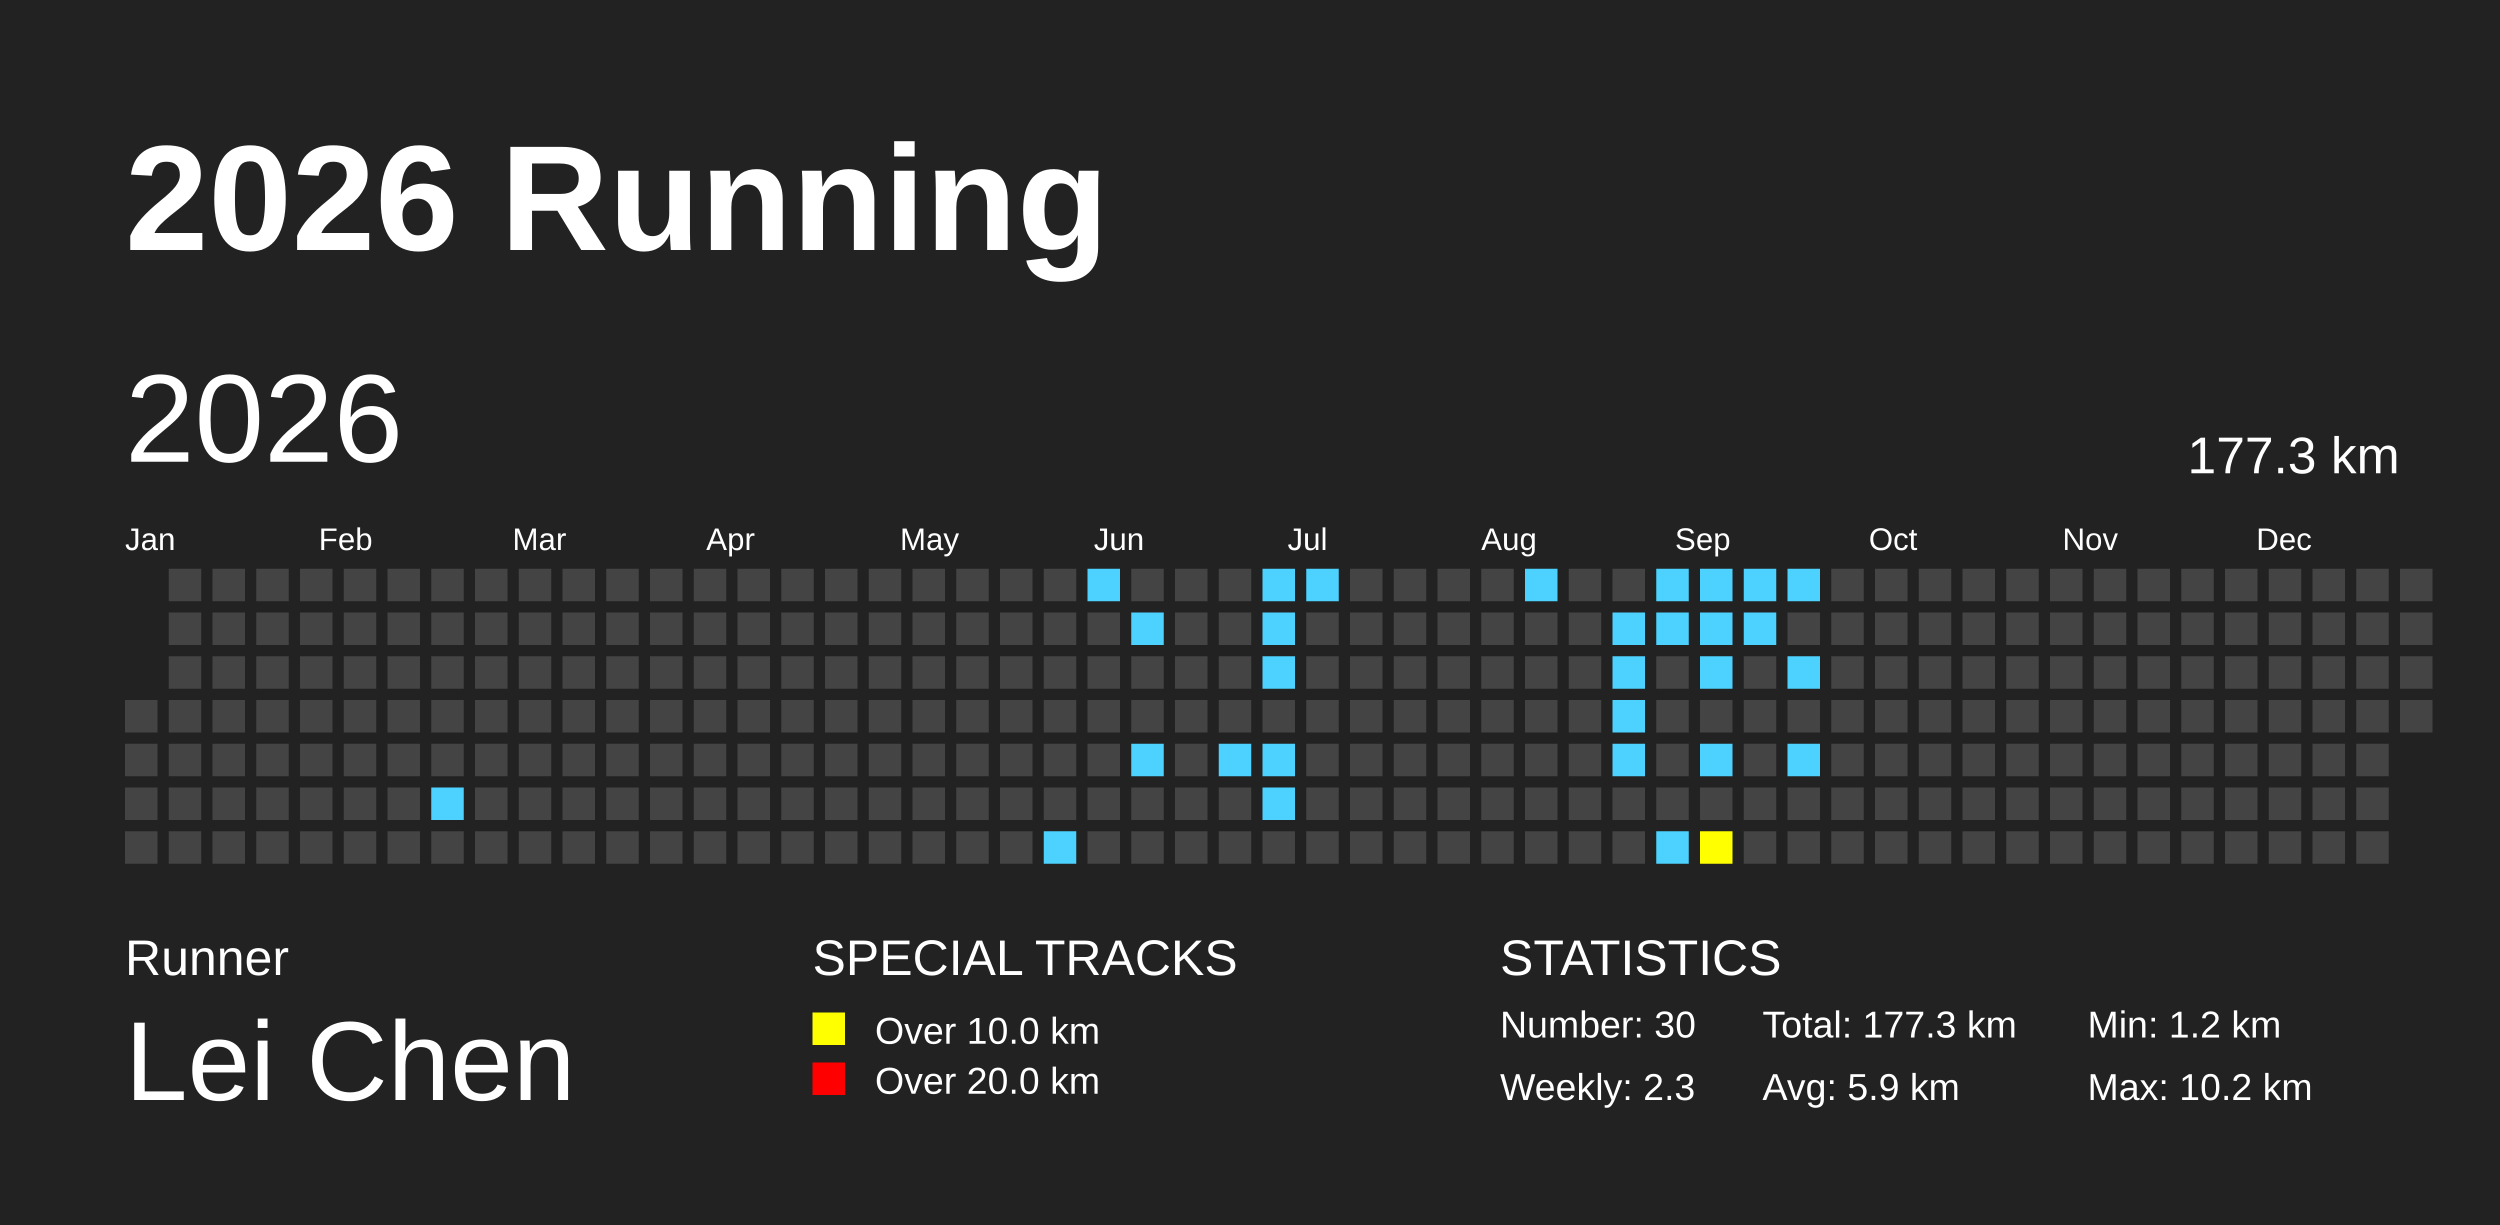
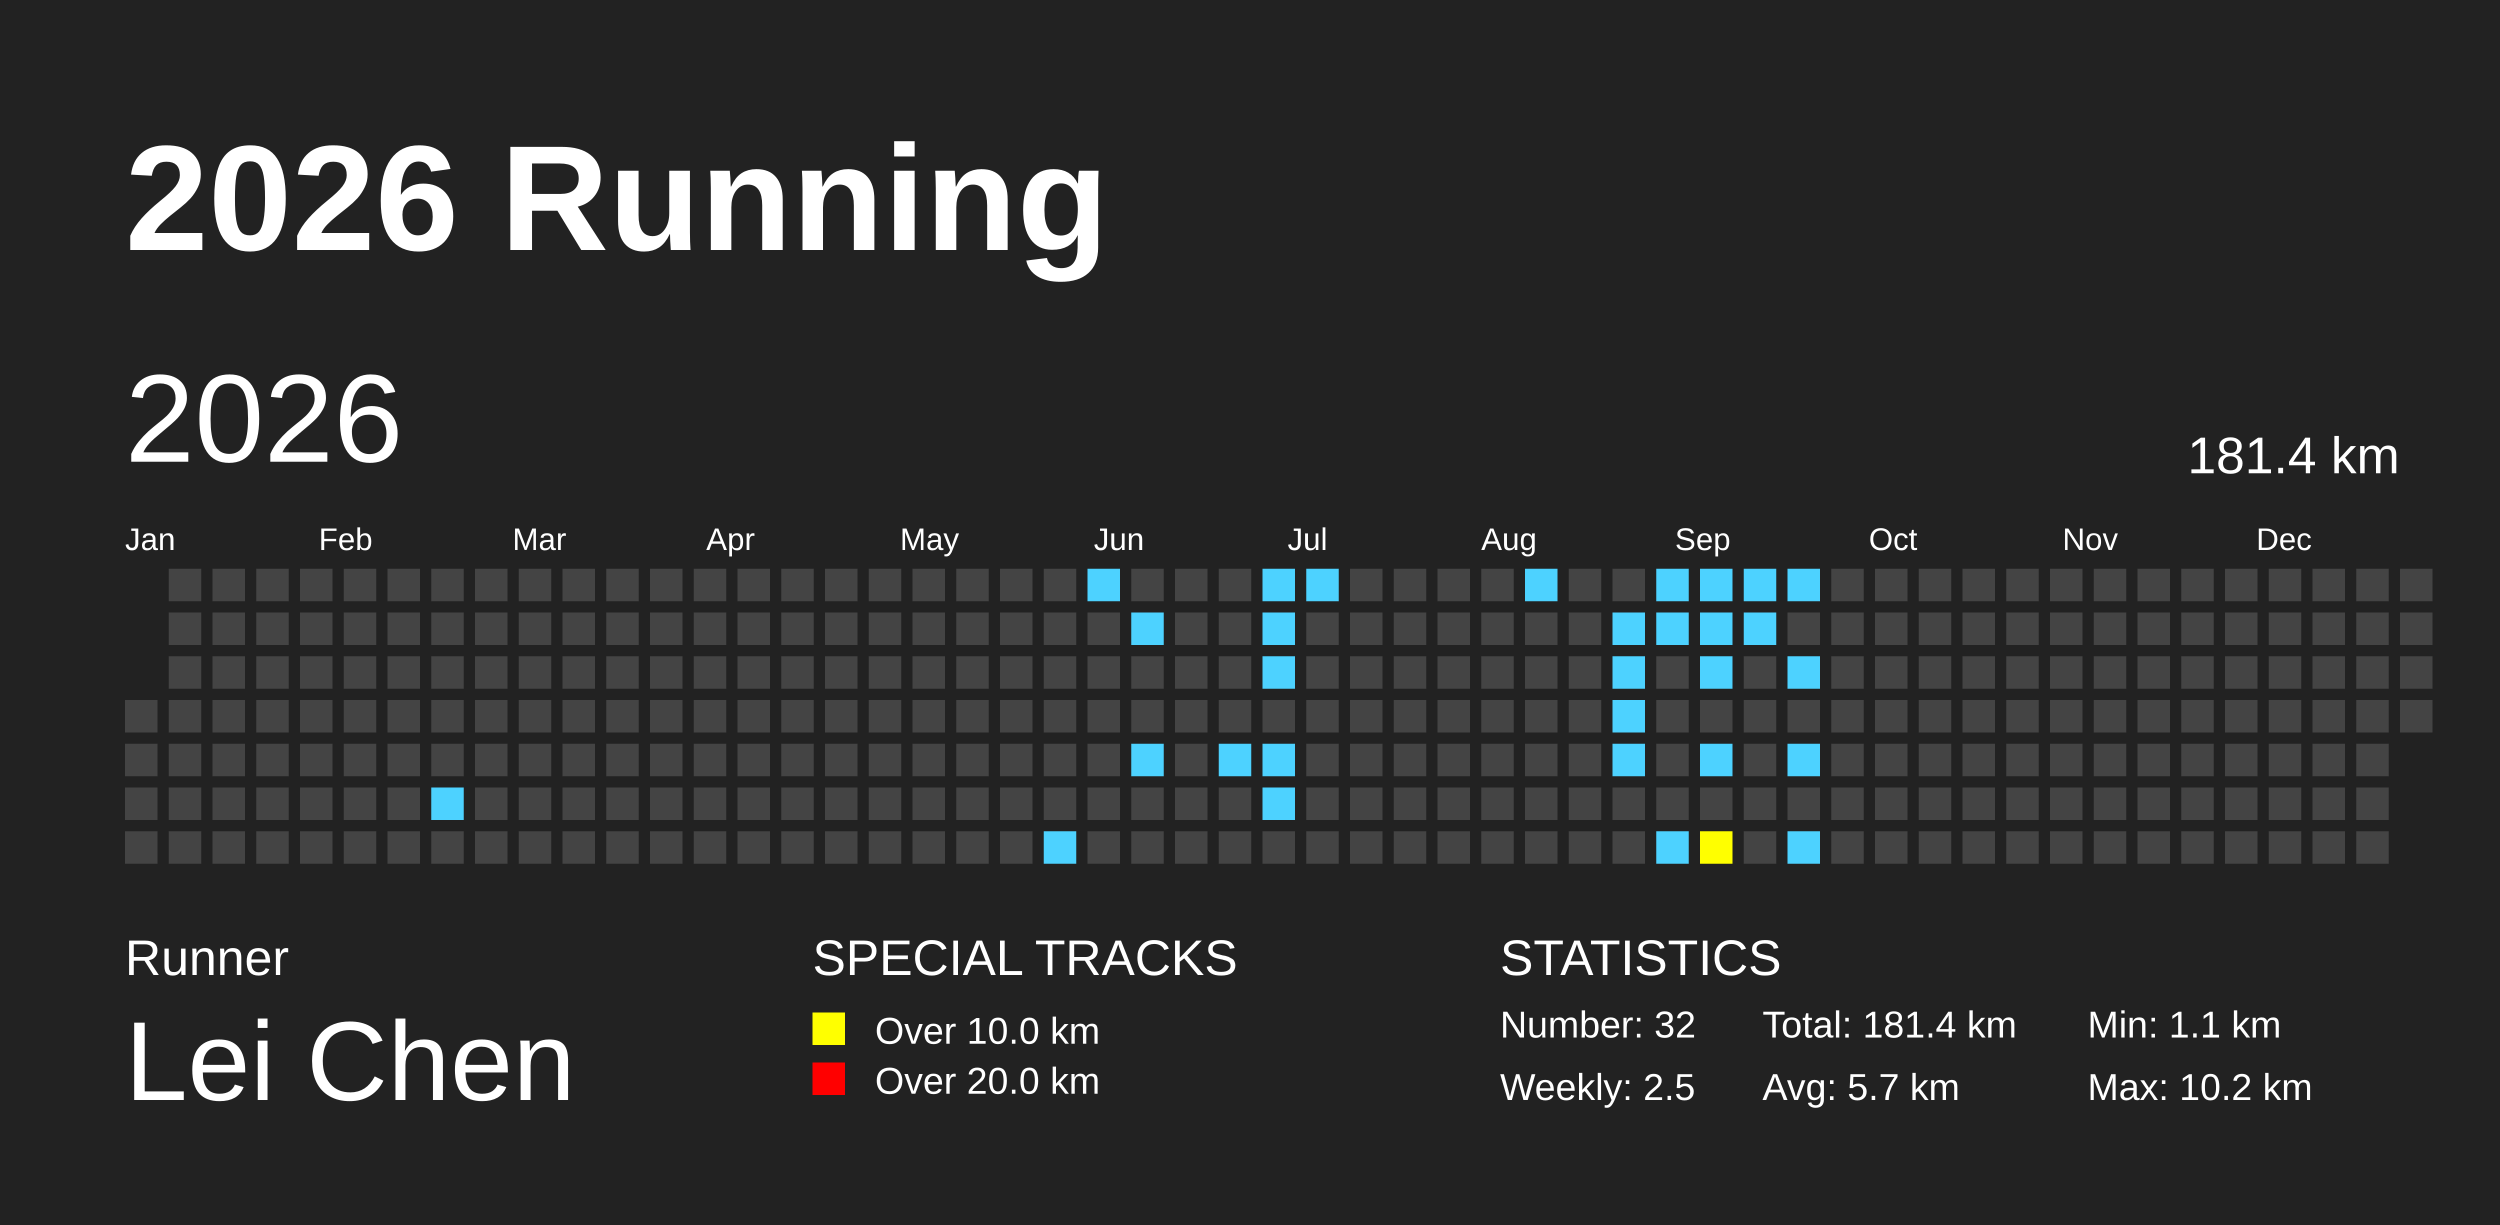
<svg xmlns="http://www.w3.org/2000/svg" baseProfile="full" height="98mm" version="1.1" viewBox="0,0,200,98" width="200mm">
  <defs />
  <rect fill="#222222" height="98" width="200" x="0" y="0" />
  <text fill="#FFFFFF" style="font-size:12px; font-family:Arial; font-weight:bold;" x="10" y="20">2026 Running</text>
  <text fill="#FFFFFF" style="font-size:4px; font-family:Arial" x="10" y="78">Runner</text>
  <text fill="#FFFFFF" style="font-size:9px; font-family:Arial" x="10" y="88">Lei Chen</text>
  <text fill="#FFFFFF" style="font-size:4px; font-family:Arial" x="65" y="78">SPECIAL TRACKS</text>
  <rect fill="yellow" height="2.6" width="2.6" x="65" y="81" />
  <text fill="#FFFFFF" style="font-size:3px; font-family:Arial" x="70" y="83.5">Over 10.0 km</text>
  <rect fill="red" height="2.6" width="2.6" x="65" y="85" />
  <text fill="#FFFFFF" style="font-size:3px; font-family:Arial" x="70" y="87.5">Over 20.0 km</text>
  <text fill="#FFFFFF" style="font-size:4px; font-family:Arial" x="120" y="78">STATISTICS</text>
-   <text fill="#FFFFFF" style="font-size:3px; font-family:Arial" x="120" y="83">Number: 30</text>
-   <text fill="#FFFFFF" style="font-size:3px; font-family:Arial" x="120" y="88">Weekly: 2.3</text>
-   <text fill="#FFFFFF" style="font-size:3px; font-family:Arial" x="141" y="83">Total: 177.3 km</text>
-   <text fill="#FFFFFF" style="font-size:3px; font-family:Arial" x="141" y="88">Avg: 5.9 km</text>
-   <text fill="#FFFFFF" style="font-size:3px; font-family:Arial" x="167" y="83">Min: 1.2 km</text>
+   <text fill="#FFFFFF" style="font-size:3px; font-family:Arial" x="120" y="83">Number: 32</text>
+   <text fill="#FFFFFF" style="font-size:3px; font-family:Arial" x="120" y="88">Weekly: 2.5</text>
+   <text fill="#FFFFFF" style="font-size:3px; font-family:Arial" x="141" y="83">Total: 181.4 km</text>
+   <text fill="#FFFFFF" style="font-size:3px; font-family:Arial" x="141" y="88">Avg: 5.7 km</text>
+   <text fill="#FFFFFF" style="font-size:3px; font-family:Arial" x="167" y="83">Min: 1.1 km</text>
  <text fill="#FFFFFF" style="font-size:3px; font-family:Arial" x="167" y="88">Max: 10.2 km</text>
  <text dominant-baseline="hanging" fill="#FFFFFF" style="font-size:10.0px; font-family:Arial;" x="10" y="30">2026</text>
-   <text dominant-baseline="hanging" fill="#FFFFFF" style="font-size:4.125px; font-family:Arial;" x="175" y="35">177.3 km</text>
+   <text dominant-baseline="hanging" fill="#FFFFFF" style="font-size:4.125px; font-family:Arial;" x="175" y="35">181.4 km</text>
  <text fill="#FFFFFF" style="font-size:2.5px; font-family:Arial" x="10.0" y="44">Jan</text>
  <text fill="#FFFFFF" style="font-size:2.5px; font-family:Arial" x="25.5" y="44">Feb</text>
  <text fill="#FFFFFF" style="font-size:2.5px; font-family:Arial" x="41.0" y="44">Mar</text>
  <text fill="#FFFFFF" style="font-size:2.5px; font-family:Arial" x="56.5" y="44">Apr</text>
  <text fill="#FFFFFF" style="font-size:2.5px; font-family:Arial" x="72.0" y="44">May</text>
  <text fill="#FFFFFF" style="font-size:2.5px; font-family:Arial" x="87.5" y="44">Jun</text>
  <text fill="#FFFFFF" style="font-size:2.5px; font-family:Arial" x="103.0" y="44">Jul</text>
  <text fill="#FFFFFF" style="font-size:2.5px; font-family:Arial" x="118.5" y="44">Aug</text>
  <text fill="#FFFFFF" style="font-size:2.5px; font-family:Arial" x="134.0" y="44">Sep</text>
  <text fill="#FFFFFF" style="font-size:2.5px; font-family:Arial" x="149.5" y="44">Oct</text>
  <text fill="#FFFFFF" style="font-size:2.5px; font-family:Arial" x="165.0" y="44">Nov</text>
  <text fill="#FFFFFF" style="font-size:2.5px; font-family:Arial" x="180.5" y="44">Dec</text>
  <rect fill="#444444" height="2.6" width="2.6" x="10.0" y="56.0" />
  <rect fill="#444444" height="2.6" width="2.6" x="10.0" y="59.5" />
  <rect fill="#444444" height="2.6" width="2.6" x="10.0" y="63.0" />
  <rect fill="#444444" height="2.6" width="2.6" x="10.0" y="66.5" />
  <rect fill="#444444" height="2.6" width="2.6" x="13.5" y="45.5" />
  <rect fill="#444444" height="2.6" width="2.6" x="13.5" y="49.0" />
  <rect fill="#444444" height="2.6" width="2.6" x="13.5" y="52.5" />
  <rect fill="#444444" height="2.6" width="2.6" x="13.5" y="56.0" />
  <rect fill="#444444" height="2.6" width="2.6" x="13.5" y="59.5" />
  <rect fill="#444444" height="2.6" width="2.6" x="13.5" y="63.0" />
  <rect fill="#444444" height="2.6" width="2.6" x="13.5" y="66.5" />
  <rect fill="#444444" height="2.6" width="2.6" x="17.0" y="45.5" />
  <rect fill="#444444" height="2.6" width="2.6" x="17.0" y="49.0" />
  <rect fill="#444444" height="2.6" width="2.6" x="17.0" y="52.5" />
  <rect fill="#444444" height="2.6" width="2.6" x="17.0" y="56.0" />
  <rect fill="#444444" height="2.6" width="2.6" x="17.0" y="59.5" />
  <rect fill="#444444" height="2.6" width="2.6" x="17.0" y="63.0" />
  <rect fill="#444444" height="2.6" width="2.6" x="17.0" y="66.5" />
  <rect fill="#444444" height="2.6" width="2.6" x="20.5" y="45.5" />
  <rect fill="#444444" height="2.6" width="2.6" x="20.5" y="49.0" />
  <rect fill="#444444" height="2.6" width="2.6" x="20.5" y="52.5" />
  <rect fill="#444444" height="2.6" width="2.6" x="20.5" y="56.0" />
  <rect fill="#444444" height="2.6" width="2.6" x="20.5" y="59.5" />
  <rect fill="#444444" height="2.6" width="2.6" x="20.5" y="63.0" />
  <rect fill="#444444" height="2.6" width="2.6" x="20.5" y="66.5" />
  <rect fill="#444444" height="2.6" width="2.6" x="24.0" y="45.5" />
  <rect fill="#444444" height="2.6" width="2.6" x="24.0" y="49.0" />
  <rect fill="#444444" height="2.6" width="2.6" x="24.0" y="52.5" />
  <rect fill="#444444" height="2.6" width="2.6" x="24.0" y="56.0" />
  <rect fill="#444444" height="2.6" width="2.6" x="24.0" y="59.5" />
  <rect fill="#444444" height="2.6" width="2.6" x="24.0" y="63.0" />
  <rect fill="#444444" height="2.6" width="2.6" x="24.0" y="66.5" />
  <rect fill="#444444" height="2.6" width="2.6" x="27.5" y="45.5" />
  <rect fill="#444444" height="2.6" width="2.6" x="27.5" y="49.0" />
  <rect fill="#444444" height="2.6" width="2.6" x="27.5" y="52.5" />
  <rect fill="#444444" height="2.6" width="2.6" x="27.5" y="56.0" />
  <rect fill="#444444" height="2.6" width="2.6" x="27.5" y="59.5" />
  <rect fill="#444444" height="2.6" width="2.6" x="27.5" y="63.0" />
  <rect fill="#444444" height="2.6" width="2.6" x="27.5" y="66.5" />
  <rect fill="#444444" height="2.6" width="2.6" x="31.0" y="45.5" />
  <rect fill="#444444" height="2.6" width="2.6" x="31.0" y="49.0" />
  <rect fill="#444444" height="2.6" width="2.6" x="31.0" y="52.5" />
  <rect fill="#444444" height="2.6" width="2.6" x="31.0" y="56.0" />
  <rect fill="#444444" height="2.6" width="2.6" x="31.0" y="59.5" />
  <rect fill="#444444" height="2.6" width="2.6" x="31.0" y="63.0" />
  <rect fill="#444444" height="2.6" width="2.6" x="31.0" y="66.5" />
  <rect fill="#444444" height="2.6" width="2.6" x="34.5" y="45.5" />
  <rect fill="#444444" height="2.6" width="2.6" x="34.5" y="49.0" />
  <rect fill="#444444" height="2.6" width="2.6" x="34.5" y="52.5" />
  <rect fill="#444444" height="2.6" width="2.6" x="34.5" y="56.0" />
  <rect fill="#444444" height="2.6" width="2.6" x="34.5" y="59.5" />
  <rect fill="#4DD2FF" height="2.6" width="2.6" x="34.5" y="63.0" />
  <rect fill="#444444" height="2.6" width="2.6" x="34.5" y="66.5" />
  <rect fill="#444444" height="2.6" width="2.6" x="38.0" y="45.5" />
  <rect fill="#444444" height="2.6" width="2.6" x="38.0" y="49.0" />
  <rect fill="#444444" height="2.6" width="2.6" x="38.0" y="52.5" />
  <rect fill="#444444" height="2.6" width="2.6" x="38.0" y="56.0" />
  <rect fill="#444444" height="2.6" width="2.6" x="38.0" y="59.5" />
  <rect fill="#444444" height="2.6" width="2.6" x="38.0" y="63.0" />
  <rect fill="#444444" height="2.6" width="2.6" x="38.0" y="66.5" />
  <rect fill="#444444" height="2.6" width="2.6" x="41.5" y="45.5" />
  <rect fill="#444444" height="2.6" width="2.6" x="41.5" y="49.0" />
  <rect fill="#444444" height="2.6" width="2.6" x="41.5" y="52.5" />
  <rect fill="#444444" height="2.6" width="2.6" x="41.5" y="56.0" />
  <rect fill="#444444" height="2.6" width="2.6" x="41.5" y="59.5" />
  <rect fill="#444444" height="2.6" width="2.6" x="41.5" y="63.0" />
  <rect fill="#444444" height="2.6" width="2.6" x="41.5" y="66.5" />
  <rect fill="#444444" height="2.6" width="2.6" x="45.0" y="45.5" />
  <rect fill="#444444" height="2.6" width="2.6" x="45.0" y="49.0" />
  <rect fill="#444444" height="2.6" width="2.6" x="45.0" y="52.5" />
  <rect fill="#444444" height="2.6" width="2.6" x="45.0" y="56.0" />
  <rect fill="#444444" height="2.6" width="2.6" x="45.0" y="59.5" />
  <rect fill="#444444" height="2.6" width="2.6" x="45.0" y="63.0" />
  <rect fill="#444444" height="2.6" width="2.6" x="45.0" y="66.5" />
  <rect fill="#444444" height="2.6" width="2.6" x="48.5" y="45.5" />
  <rect fill="#444444" height="2.6" width="2.6" x="48.5" y="49.0" />
  <rect fill="#444444" height="2.6" width="2.6" x="48.5" y="52.5" />
  <rect fill="#444444" height="2.6" width="2.6" x="48.5" y="56.0" />
  <rect fill="#444444" height="2.6" width="2.6" x="48.5" y="59.5" />
  <rect fill="#444444" height="2.6" width="2.6" x="48.5" y="63.0" />
  <rect fill="#444444" height="2.6" width="2.6" x="48.5" y="66.5" />
  <rect fill="#444444" height="2.6" width="2.6" x="52.0" y="45.5" />
  <rect fill="#444444" height="2.6" width="2.6" x="52.0" y="49.0" />
  <rect fill="#444444" height="2.6" width="2.6" x="52.0" y="52.5" />
  <rect fill="#444444" height="2.6" width="2.6" x="52.0" y="56.0" />
  <rect fill="#444444" height="2.6" width="2.6" x="52.0" y="59.5" />
  <rect fill="#444444" height="2.6" width="2.6" x="52.0" y="63.0" />
  <rect fill="#444444" height="2.6" width="2.6" x="52.0" y="66.5" />
  <rect fill="#444444" height="2.6" width="2.6" x="55.5" y="45.5" />
  <rect fill="#444444" height="2.6" width="2.6" x="55.5" y="49.0" />
  <rect fill="#444444" height="2.6" width="2.6" x="55.5" y="52.5" />
  <rect fill="#444444" height="2.6" width="2.6" x="55.5" y="56.0" />
  <rect fill="#444444" height="2.6" width="2.6" x="55.5" y="59.5" />
  <rect fill="#444444" height="2.6" width="2.6" x="55.5" y="63.0" />
  <rect fill="#444444" height="2.6" width="2.6" x="55.5" y="66.5" />
  <rect fill="#444444" height="2.6" width="2.6" x="59.0" y="45.5" />
  <rect fill="#444444" height="2.6" width="2.6" x="59.0" y="49.0" />
  <rect fill="#444444" height="2.6" width="2.6" x="59.0" y="52.5" />
  <rect fill="#444444" height="2.6" width="2.6" x="59.0" y="56.0" />
  <rect fill="#444444" height="2.6" width="2.6" x="59.0" y="59.5" />
  <rect fill="#444444" height="2.6" width="2.6" x="59.0" y="63.0" />
  <rect fill="#444444" height="2.6" width="2.6" x="59.0" y="66.5" />
  <rect fill="#444444" height="2.6" width="2.6" x="62.5" y="45.5" />
  <rect fill="#444444" height="2.6" width="2.6" x="62.5" y="49.0" />
  <rect fill="#444444" height="2.6" width="2.6" x="62.5" y="52.5" />
  <rect fill="#444444" height="2.6" width="2.6" x="62.5" y="56.0" />
  <rect fill="#444444" height="2.6" width="2.6" x="62.5" y="59.5" />
  <rect fill="#444444" height="2.6" width="2.6" x="62.5" y="63.0" />
  <rect fill="#444444" height="2.6" width="2.6" x="62.5" y="66.5" />
  <rect fill="#444444" height="2.6" width="2.6" x="66.0" y="45.5" />
  <rect fill="#444444" height="2.6" width="2.6" x="66.0" y="49.0" />
  <rect fill="#444444" height="2.6" width="2.6" x="66.0" y="52.5" />
  <rect fill="#444444" height="2.6" width="2.6" x="66.0" y="56.0" />
  <rect fill="#444444" height="2.6" width="2.6" x="66.0" y="59.5" />
  <rect fill="#444444" height="2.6" width="2.6" x="66.0" y="63.0" />
  <rect fill="#444444" height="2.6" width="2.6" x="66.0" y="66.5" />
  <rect fill="#444444" height="2.6" width="2.6" x="69.5" y="45.5" />
  <rect fill="#444444" height="2.6" width="2.6" x="69.5" y="49.0" />
  <rect fill="#444444" height="2.6" width="2.6" x="69.5" y="52.5" />
  <rect fill="#444444" height="2.6" width="2.6" x="69.5" y="56.0" />
  <rect fill="#444444" height="2.6" width="2.6" x="69.5" y="59.5" />
  <rect fill="#444444" height="2.6" width="2.6" x="69.5" y="63.0" />
  <rect fill="#444444" height="2.6" width="2.6" x="69.5" y="66.5" />
  <rect fill="#444444" height="2.6" width="2.6" x="73.0" y="45.5" />
  <rect fill="#444444" height="2.6" width="2.6" x="73.0" y="49.0" />
  <rect fill="#444444" height="2.6" width="2.6" x="73.0" y="52.5" />
  <rect fill="#444444" height="2.6" width="2.6" x="73.0" y="56.0" />
  <rect fill="#444444" height="2.6" width="2.6" x="73.0" y="59.5" />
  <rect fill="#444444" height="2.6" width="2.6" x="73.0" y="63.0" />
  <rect fill="#444444" height="2.6" width="2.6" x="73.0" y="66.5" />
  <rect fill="#444444" height="2.6" width="2.6" x="76.5" y="45.5" />
  <rect fill="#444444" height="2.6" width="2.6" x="76.5" y="49.0" />
  <rect fill="#444444" height="2.6" width="2.6" x="76.5" y="52.5" />
  <rect fill="#444444" height="2.6" width="2.6" x="76.5" y="56.0" />
  <rect fill="#444444" height="2.6" width="2.6" x="76.5" y="59.5" />
  <rect fill="#444444" height="2.6" width="2.6" x="76.5" y="63.0" />
  <rect fill="#444444" height="2.6" width="2.6" x="76.5" y="66.5" />
  <rect fill="#444444" height="2.6" width="2.6" x="80.0" y="45.5" />
  <rect fill="#444444" height="2.6" width="2.6" x="80.0" y="49.0" />
  <rect fill="#444444" height="2.6" width="2.6" x="80.0" y="52.5" />
  <rect fill="#444444" height="2.6" width="2.6" x="80.0" y="56.0" />
  <rect fill="#444444" height="2.6" width="2.6" x="80.0" y="59.5" />
  <rect fill="#444444" height="2.6" width="2.6" x="80.0" y="63.0" />
  <rect fill="#444444" height="2.6" width="2.6" x="80.0" y="66.5" />
  <rect fill="#444444" height="2.6" width="2.6" x="83.5" y="45.5" />
  <rect fill="#444444" height="2.6" width="2.6" x="83.5" y="49.0" />
  <rect fill="#444444" height="2.6" width="2.6" x="83.5" y="52.5" />
  <rect fill="#444444" height="2.6" width="2.6" x="83.5" y="56.0" />
  <rect fill="#444444" height="2.6" width="2.6" x="83.5" y="59.5" />
  <rect fill="#444444" height="2.6" width="2.6" x="83.5" y="63.0" />
  <rect fill="#4DD2FF" height="2.6" width="2.6" x="83.5" y="66.5" />
  <rect fill="#4DD2FF" height="2.6" width="2.6" x="87.0" y="45.5" />
  <rect fill="#444444" height="2.6" width="2.6" x="87.0" y="49.0" />
  <rect fill="#444444" height="2.6" width="2.6" x="87.0" y="52.5" />
  <rect fill="#444444" height="2.6" width="2.6" x="87.0" y="56.0" />
  <rect fill="#444444" height="2.6" width="2.6" x="87.0" y="59.5" />
  <rect fill="#444444" height="2.6" width="2.6" x="87.0" y="63.0" />
  <rect fill="#444444" height="2.6" width="2.6" x="87.0" y="66.5" />
  <rect fill="#444444" height="2.6" width="2.6" x="90.5" y="45.5" />
  <rect fill="#4DD2FF" height="2.6" width="2.6" x="90.5" y="49.0" />
  <rect fill="#444444" height="2.6" width="2.6" x="90.5" y="52.5" />
  <rect fill="#444444" height="2.6" width="2.6" x="90.5" y="56.0" />
  <rect fill="#4DD2FF" height="2.6" width="2.6" x="90.5" y="59.5" />
  <rect fill="#444444" height="2.6" width="2.6" x="90.5" y="63.0" />
  <rect fill="#444444" height="2.6" width="2.6" x="90.5" y="66.5" />
  <rect fill="#444444" height="2.6" width="2.6" x="94.0" y="45.5" />
  <rect fill="#444444" height="2.6" width="2.6" x="94.0" y="49.0" />
  <rect fill="#444444" height="2.6" width="2.6" x="94.0" y="52.5" />
  <rect fill="#444444" height="2.6" width="2.6" x="94.0" y="56.0" />
  <rect fill="#444444" height="2.6" width="2.6" x="94.0" y="59.5" />
  <rect fill="#444444" height="2.6" width="2.6" x="94.0" y="63.0" />
  <rect fill="#444444" height="2.6" width="2.6" x="94.0" y="66.5" />
  <rect fill="#444444" height="2.6" width="2.6" x="97.5" y="45.5" />
  <rect fill="#444444" height="2.6" width="2.6" x="97.5" y="49.0" />
  <rect fill="#444444" height="2.6" width="2.6" x="97.5" y="52.5" />
  <rect fill="#444444" height="2.6" width="2.6" x="97.5" y="56.0" />
  <rect fill="#4DD2FF" height="2.6" width="2.6" x="97.5" y="59.5" />
  <rect fill="#444444" height="2.6" width="2.6" x="97.5" y="63.0" />
  <rect fill="#444444" height="2.6" width="2.6" x="97.5" y="66.5" />
  <rect fill="#4DD2FF" height="2.6" width="2.6" x="101.0" y="45.5" />
  <rect fill="#4DD2FF" height="2.6" width="2.6" x="101.0" y="49.0" />
  <rect fill="#4DD2FF" height="2.6" width="2.6" x="101.0" y="52.5" />
  <rect fill="#444444" height="2.6" width="2.6" x="101.0" y="56.0" />
  <rect fill="#4DD2FF" height="2.6" width="2.6" x="101.0" y="59.5" />
  <rect fill="#4DD2FF" height="2.6" width="2.6" x="101.0" y="63.0" />
  <rect fill="#444444" height="2.6" width="2.6" x="101.0" y="66.5" />
  <rect fill="#4DD2FF" height="2.6" width="2.6" x="104.5" y="45.5" />
  <rect fill="#444444" height="2.6" width="2.6" x="104.5" y="49.0" />
  <rect fill="#444444" height="2.6" width="2.6" x="104.5" y="52.5" />
  <rect fill="#444444" height="2.6" width="2.6" x="104.5" y="56.0" />
  <rect fill="#444444" height="2.6" width="2.6" x="104.5" y="59.5" />
  <rect fill="#444444" height="2.6" width="2.6" x="104.5" y="63.0" />
  <rect fill="#444444" height="2.6" width="2.6" x="104.5" y="66.5" />
  <rect fill="#444444" height="2.6" width="2.6" x="108.0" y="45.5" />
  <rect fill="#444444" height="2.6" width="2.6" x="108.0" y="49.0" />
  <rect fill="#444444" height="2.6" width="2.6" x="108.0" y="52.5" />
  <rect fill="#444444" height="2.6" width="2.6" x="108.0" y="56.0" />
  <rect fill="#444444" height="2.6" width="2.6" x="108.0" y="59.5" />
  <rect fill="#444444" height="2.6" width="2.6" x="108.0" y="63.0" />
  <rect fill="#444444" height="2.6" width="2.6" x="108.0" y="66.5" />
  <rect fill="#444444" height="2.6" width="2.6" x="111.5" y="45.5" />
  <rect fill="#444444" height="2.6" width="2.6" x="111.5" y="49.0" />
  <rect fill="#444444" height="2.6" width="2.6" x="111.5" y="52.5" />
  <rect fill="#444444" height="2.6" width="2.6" x="111.5" y="56.0" />
  <rect fill="#444444" height="2.6" width="2.6" x="111.5" y="59.5" />
  <rect fill="#444444" height="2.6" width="2.6" x="111.5" y="63.0" />
  <rect fill="#444444" height="2.6" width="2.6" x="111.5" y="66.5" />
  <rect fill="#444444" height="2.6" width="2.6" x="115.0" y="45.5" />
  <rect fill="#444444" height="2.6" width="2.6" x="115.0" y="49.0" />
  <rect fill="#444444" height="2.6" width="2.6" x="115.0" y="52.5" />
  <rect fill="#444444" height="2.6" width="2.6" x="115.0" y="56.0" />
  <rect fill="#444444" height="2.6" width="2.6" x="115.0" y="59.5" />
  <rect fill="#444444" height="2.6" width="2.6" x="115.0" y="63.0" />
  <rect fill="#444444" height="2.6" width="2.6" x="115.0" y="66.5" />
  <rect fill="#444444" height="2.6" width="2.6" x="118.5" y="45.5" />
  <rect fill="#444444" height="2.6" width="2.6" x="118.5" y="49.0" />
  <rect fill="#444444" height="2.6" width="2.6" x="118.5" y="52.5" />
  <rect fill="#444444" height="2.6" width="2.6" x="118.5" y="56.0" />
  <rect fill="#444444" height="2.6" width="2.6" x="118.5" y="59.5" />
  <rect fill="#444444" height="2.6" width="2.6" x="118.5" y="63.0" />
  <rect fill="#444444" height="2.6" width="2.6" x="118.5" y="66.5" />
  <rect fill="#4DD2FF" height="2.6" width="2.6" x="122.0" y="45.5" />
  <rect fill="#444444" height="2.6" width="2.6" x="122.0" y="49.0" />
  <rect fill="#444444" height="2.6" width="2.6" x="122.0" y="52.5" />
  <rect fill="#444444" height="2.6" width="2.6" x="122.0" y="56.0" />
  <rect fill="#444444" height="2.6" width="2.6" x="122.0" y="59.5" />
  <rect fill="#444444" height="2.6" width="2.6" x="122.0" y="63.0" />
  <rect fill="#444444" height="2.6" width="2.6" x="122.0" y="66.5" />
  <rect fill="#444444" height="2.6" width="2.6" x="125.5" y="45.5" />
  <rect fill="#444444" height="2.6" width="2.6" x="125.5" y="49.0" />
  <rect fill="#444444" height="2.6" width="2.6" x="125.5" y="52.5" />
  <rect fill="#444444" height="2.6" width="2.6" x="125.5" y="56.0" />
  <rect fill="#444444" height="2.6" width="2.6" x="125.5" y="59.5" />
  <rect fill="#444444" height="2.6" width="2.6" x="125.5" y="63.0" />
  <rect fill="#444444" height="2.6" width="2.6" x="125.5" y="66.5" />
  <rect fill="#444444" height="2.6" width="2.6" x="129.0" y="45.5" />
  <rect fill="#4DD2FF" height="2.6" width="2.6" x="129.0" y="49.0" />
  <rect fill="#4DD2FF" height="2.6" width="2.6" x="129.0" y="52.5" />
  <rect fill="#4DD2FF" height="2.6" width="2.6" x="129.0" y="56.0" />
  <rect fill="#4DD2FF" height="2.6" width="2.6" x="129.0" y="59.5" />
  <rect fill="#444444" height="2.6" width="2.6" x="129.0" y="63.0" />
  <rect fill="#444444" height="2.6" width="2.6" x="129.0" y="66.5" />
  <rect fill="#4DD2FF" height="2.6" width="2.6" x="132.5" y="45.5" />
  <rect fill="#4DD2FF" height="2.6" width="2.6" x="132.5" y="49.0" />
  <rect fill="#444444" height="2.6" width="2.6" x="132.5" y="52.5" />
  <rect fill="#444444" height="2.6" width="2.6" x="132.5" y="56.0" />
  <rect fill="#444444" height="2.6" width="2.6" x="132.5" y="59.5" />
  <rect fill="#444444" height="2.6" width="2.6" x="132.5" y="63.0" />
  <rect fill="#4DD2FF" height="2.6" width="2.6" x="132.5" y="66.5" />
  <rect fill="#4DD2FF" height="2.6" width="2.6" x="136.0" y="45.5" />
  <rect fill="#4DD2FF" height="2.6" width="2.6" x="136.0" y="49.0" />
  <rect fill="#4DD2FF" height="2.6" width="2.6" x="136.0" y="52.5" />
  <rect fill="#444444" height="2.6" width="2.6" x="136.0" y="56.0" />
  <rect fill="#4DD2FF" height="2.6" width="2.6" x="136.0" y="59.5" />
  <rect fill="#444444" height="2.6" width="2.6" x="136.0" y="63.0" />
  <rect fill="yellow" height="2.6" width="2.6" x="136.0" y="66.5" />
  <rect fill="#4DD2FF" height="2.6" width="2.6" x="139.5" y="45.5" />
  <rect fill="#4DD2FF" height="2.6" width="2.6" x="139.5" y="49.0" />
  <rect fill="#444444" height="2.6" width="2.6" x="139.5" y="52.5" />
  <rect fill="#444444" height="2.6" width="2.6" x="139.5" y="56.0" />
  <rect fill="#444444" height="2.6" width="2.6" x="139.5" y="59.5" />
  <rect fill="#444444" height="2.6" width="2.6" x="139.5" y="63.0" />
  <rect fill="#444444" height="2.6" width="2.6" x="139.5" y="66.5" />
  <rect fill="#4DD2FF" height="2.6" width="2.6" x="143.0" y="45.5" />
  <rect fill="#444444" height="2.6" width="2.6" x="143.0" y="49.0" />
  <rect fill="#4DD2FF" height="2.6" width="2.6" x="143.0" y="52.5" />
  <rect fill="#444444" height="2.6" width="2.6" x="143.0" y="56.0" />
  <rect fill="#4DD2FF" height="2.6" width="2.6" x="143.0" y="59.5" />
  <rect fill="#444444" height="2.6" width="2.6" x="143.0" y="63.0" />
-   <rect fill="#444444" height="2.6" width="2.6" x="143.0" y="66.5" />
+   <rect fill="#4DD2FF" height="2.6" width="2.6" x="143.0" y="66.5" />
  <rect fill="#444444" height="2.6" width="2.6" x="146.5" y="45.5" />
  <rect fill="#444444" height="2.6" width="2.6" x="146.5" y="49.0" />
  <rect fill="#444444" height="2.6" width="2.6" x="146.5" y="52.5" />
  <rect fill="#444444" height="2.6" width="2.6" x="146.5" y="56.0" />
  <rect fill="#444444" height="2.6" width="2.6" x="146.5" y="59.5" />
  <rect fill="#444444" height="2.6" width="2.6" x="146.5" y="63.0" />
  <rect fill="#444444" height="2.6" width="2.6" x="146.5" y="66.5" />
  <rect fill="#444444" height="2.6" width="2.6" x="150.0" y="45.5" />
  <rect fill="#444444" height="2.6" width="2.6" x="150.0" y="49.0" />
  <rect fill="#444444" height="2.6" width="2.6" x="150.0" y="52.5" />
  <rect fill="#444444" height="2.6" width="2.6" x="150.0" y="56.0" />
  <rect fill="#444444" height="2.6" width="2.6" x="150.0" y="59.5" />
  <rect fill="#444444" height="2.6" width="2.6" x="150.0" y="63.0" />
  <rect fill="#444444" height="2.6" width="2.6" x="150.0" y="66.5" />
  <rect fill="#444444" height="2.6" width="2.6" x="153.5" y="45.5" />
  <rect fill="#444444" height="2.6" width="2.6" x="153.5" y="49.0" />
  <rect fill="#444444" height="2.6" width="2.6" x="153.5" y="52.5" />
  <rect fill="#444444" height="2.6" width="2.6" x="153.5" y="56.0" />
  <rect fill="#444444" height="2.6" width="2.6" x="153.5" y="59.5" />
  <rect fill="#444444" height="2.6" width="2.6" x="153.5" y="63.0" />
  <rect fill="#444444" height="2.6" width="2.6" x="153.5" y="66.5" />
  <rect fill="#444444" height="2.6" width="2.6" x="157.0" y="45.5" />
  <rect fill="#444444" height="2.6" width="2.6" x="157.0" y="49.0" />
  <rect fill="#444444" height="2.6" width="2.6" x="157.0" y="52.5" />
  <rect fill="#444444" height="2.6" width="2.6" x="157.0" y="56.0" />
  <rect fill="#444444" height="2.6" width="2.6" x="157.0" y="59.5" />
  <rect fill="#444444" height="2.6" width="2.6" x="157.0" y="63.0" />
  <rect fill="#444444" height="2.6" width="2.6" x="157.0" y="66.5" />
  <rect fill="#444444" height="2.6" width="2.6" x="160.5" y="45.5" />
  <rect fill="#444444" height="2.6" width="2.6" x="160.5" y="49.0" />
  <rect fill="#444444" height="2.6" width="2.6" x="160.5" y="52.5" />
  <rect fill="#444444" height="2.6" width="2.6" x="160.5" y="56.0" />
  <rect fill="#444444" height="2.6" width="2.6" x="160.5" y="59.5" />
  <rect fill="#444444" height="2.6" width="2.6" x="160.5" y="63.0" />
  <rect fill="#444444" height="2.6" width="2.6" x="160.5" y="66.5" />
  <rect fill="#444444" height="2.6" width="2.6" x="164.0" y="45.5" />
  <rect fill="#444444" height="2.6" width="2.6" x="164.0" y="49.0" />
  <rect fill="#444444" height="2.6" width="2.6" x="164.0" y="52.5" />
  <rect fill="#444444" height="2.6" width="2.6" x="164.0" y="56.0" />
  <rect fill="#444444" height="2.6" width="2.6" x="164.0" y="59.5" />
  <rect fill="#444444" height="2.6" width="2.6" x="164.0" y="63.0" />
  <rect fill="#444444" height="2.6" width="2.6" x="164.0" y="66.5" />
  <rect fill="#444444" height="2.6" width="2.6" x="167.5" y="45.5" />
  <rect fill="#444444" height="2.6" width="2.6" x="167.5" y="49.0" />
  <rect fill="#444444" height="2.6" width="2.6" x="167.5" y="52.5" />
  <rect fill="#444444" height="2.6" width="2.6" x="167.5" y="56.0" />
  <rect fill="#444444" height="2.6" width="2.6" x="167.5" y="59.5" />
  <rect fill="#444444" height="2.6" width="2.6" x="167.5" y="63.0" />
  <rect fill="#444444" height="2.6" width="2.6" x="167.5" y="66.5" />
  <rect fill="#444444" height="2.6" width="2.6" x="171.0" y="45.5" />
  <rect fill="#444444" height="2.6" width="2.6" x="171.0" y="49.0" />
  <rect fill="#444444" height="2.6" width="2.6" x="171.0" y="52.5" />
  <rect fill="#444444" height="2.6" width="2.6" x="171.0" y="56.0" />
  <rect fill="#444444" height="2.6" width="2.6" x="171.0" y="59.5" />
  <rect fill="#444444" height="2.6" width="2.6" x="171.0" y="63.0" />
  <rect fill="#444444" height="2.6" width="2.6" x="171.0" y="66.5" />
  <rect fill="#444444" height="2.6" width="2.6" x="174.5" y="45.5" />
  <rect fill="#444444" height="2.6" width="2.6" x="174.5" y="49.0" />
  <rect fill="#444444" height="2.6" width="2.6" x="174.5" y="52.5" />
  <rect fill="#444444" height="2.6" width="2.6" x="174.5" y="56.0" />
  <rect fill="#444444" height="2.6" width="2.6" x="174.5" y="59.5" />
  <rect fill="#444444" height="2.6" width="2.6" x="174.5" y="63.0" />
  <rect fill="#444444" height="2.6" width="2.6" x="174.5" y="66.5" />
  <rect fill="#444444" height="2.6" width="2.6" x="178.0" y="45.5" />
  <rect fill="#444444" height="2.6" width="2.6" x="178.0" y="49.0" />
  <rect fill="#444444" height="2.6" width="2.6" x="178.0" y="52.5" />
  <rect fill="#444444" height="2.6" width="2.6" x="178.0" y="56.0" />
  <rect fill="#444444" height="2.6" width="2.6" x="178.0" y="59.5" />
  <rect fill="#444444" height="2.6" width="2.6" x="178.0" y="63.0" />
  <rect fill="#444444" height="2.6" width="2.6" x="178.0" y="66.5" />
  <rect fill="#444444" height="2.6" width="2.6" x="181.5" y="45.5" />
  <rect fill="#444444" height="2.6" width="2.6" x="181.5" y="49.0" />
  <rect fill="#444444" height="2.6" width="2.6" x="181.5" y="52.5" />
  <rect fill="#444444" height="2.6" width="2.6" x="181.5" y="56.0" />
  <rect fill="#444444" height="2.6" width="2.6" x="181.5" y="59.5" />
  <rect fill="#444444" height="2.6" width="2.6" x="181.5" y="63.0" />
  <rect fill="#444444" height="2.6" width="2.6" x="181.5" y="66.5" />
  <rect fill="#444444" height="2.6" width="2.6" x="185.0" y="45.5" />
  <rect fill="#444444" height="2.6" width="2.6" x="185.0" y="49.0" />
  <rect fill="#444444" height="2.6" width="2.6" x="185.0" y="52.5" />
  <rect fill="#444444" height="2.6" width="2.6" x="185.0" y="56.0" />
  <rect fill="#444444" height="2.6" width="2.6" x="185.0" y="59.5" />
  <rect fill="#444444" height="2.6" width="2.6" x="185.0" y="63.0" />
  <rect fill="#444444" height="2.6" width="2.6" x="185.0" y="66.5" />
  <rect fill="#444444" height="2.6" width="2.6" x="188.5" y="45.5" />
  <rect fill="#444444" height="2.6" width="2.6" x="188.5" y="49.0" />
  <rect fill="#444444" height="2.6" width="2.6" x="188.5" y="52.5" />
  <rect fill="#444444" height="2.6" width="2.6" x="188.5" y="56.0" />
  <rect fill="#444444" height="2.6" width="2.6" x="188.5" y="59.5" />
  <rect fill="#444444" height="2.6" width="2.6" x="188.5" y="63.0" />
  <rect fill="#444444" height="2.6" width="2.6" x="188.5" y="66.5" />
  <rect fill="#444444" height="2.6" width="2.6" x="192.0" y="45.5" />
  <rect fill="#444444" height="2.6" width="2.6" x="192.0" y="49.0" />
  <rect fill="#444444" height="2.6" width="2.6" x="192.0" y="52.5" />
  <rect fill="#444444" height="2.6" width="2.6" x="192.0" y="56.0" />
</svg>
